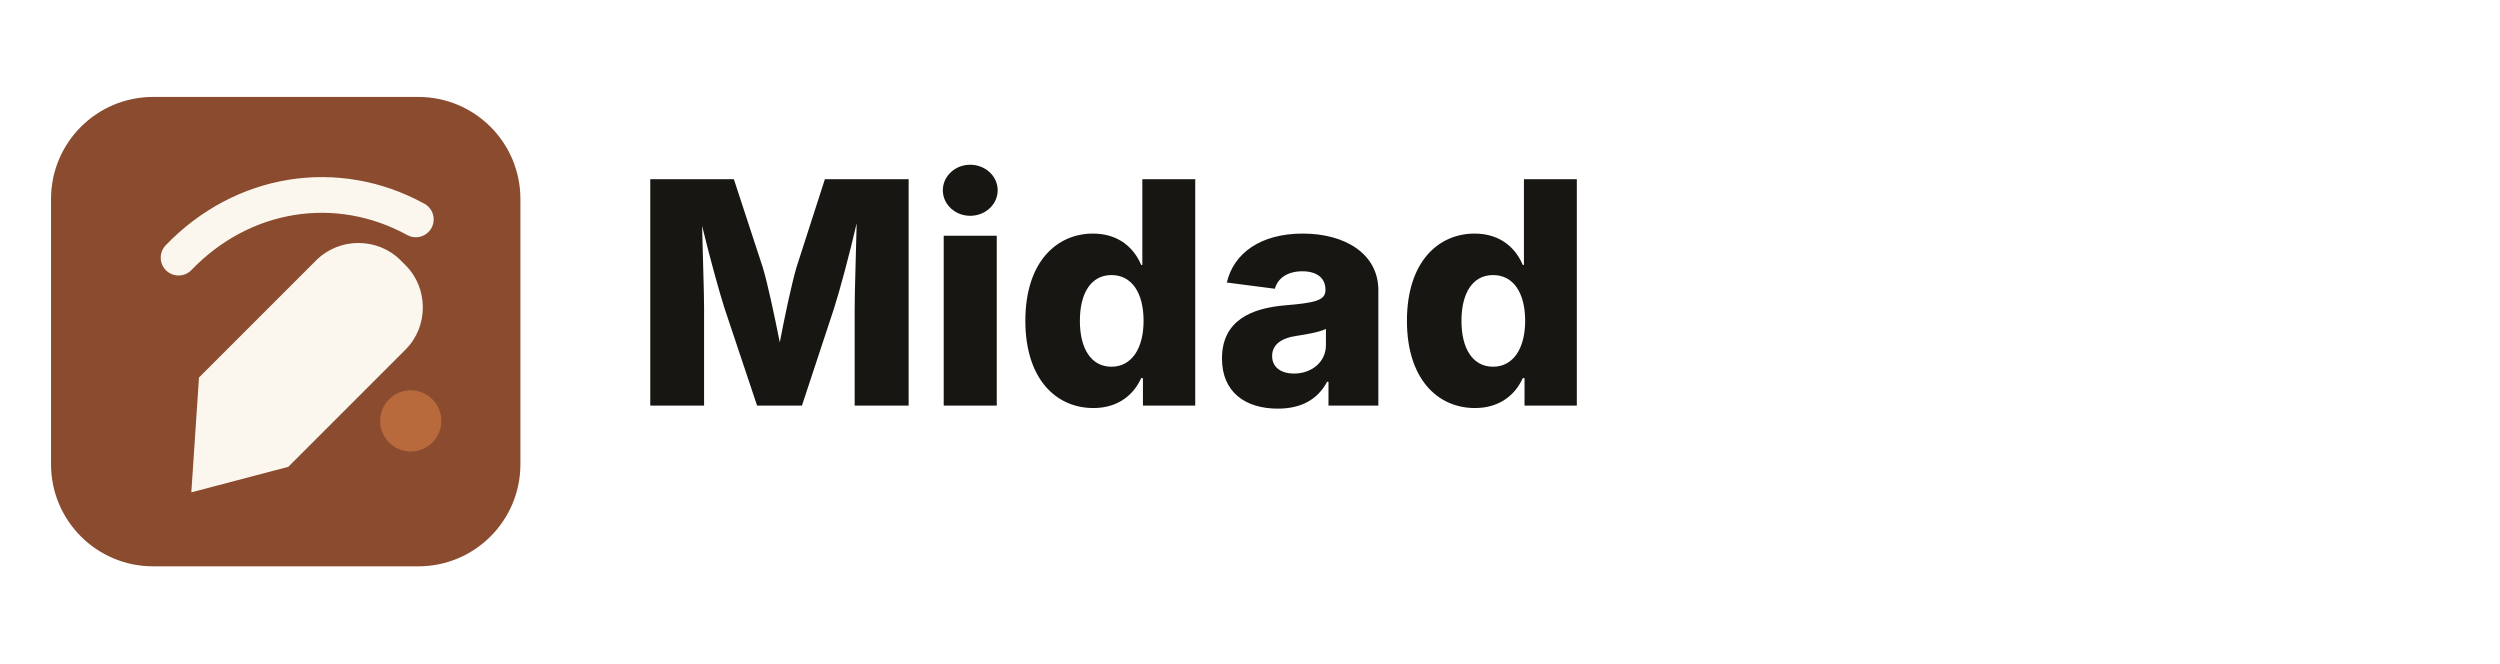
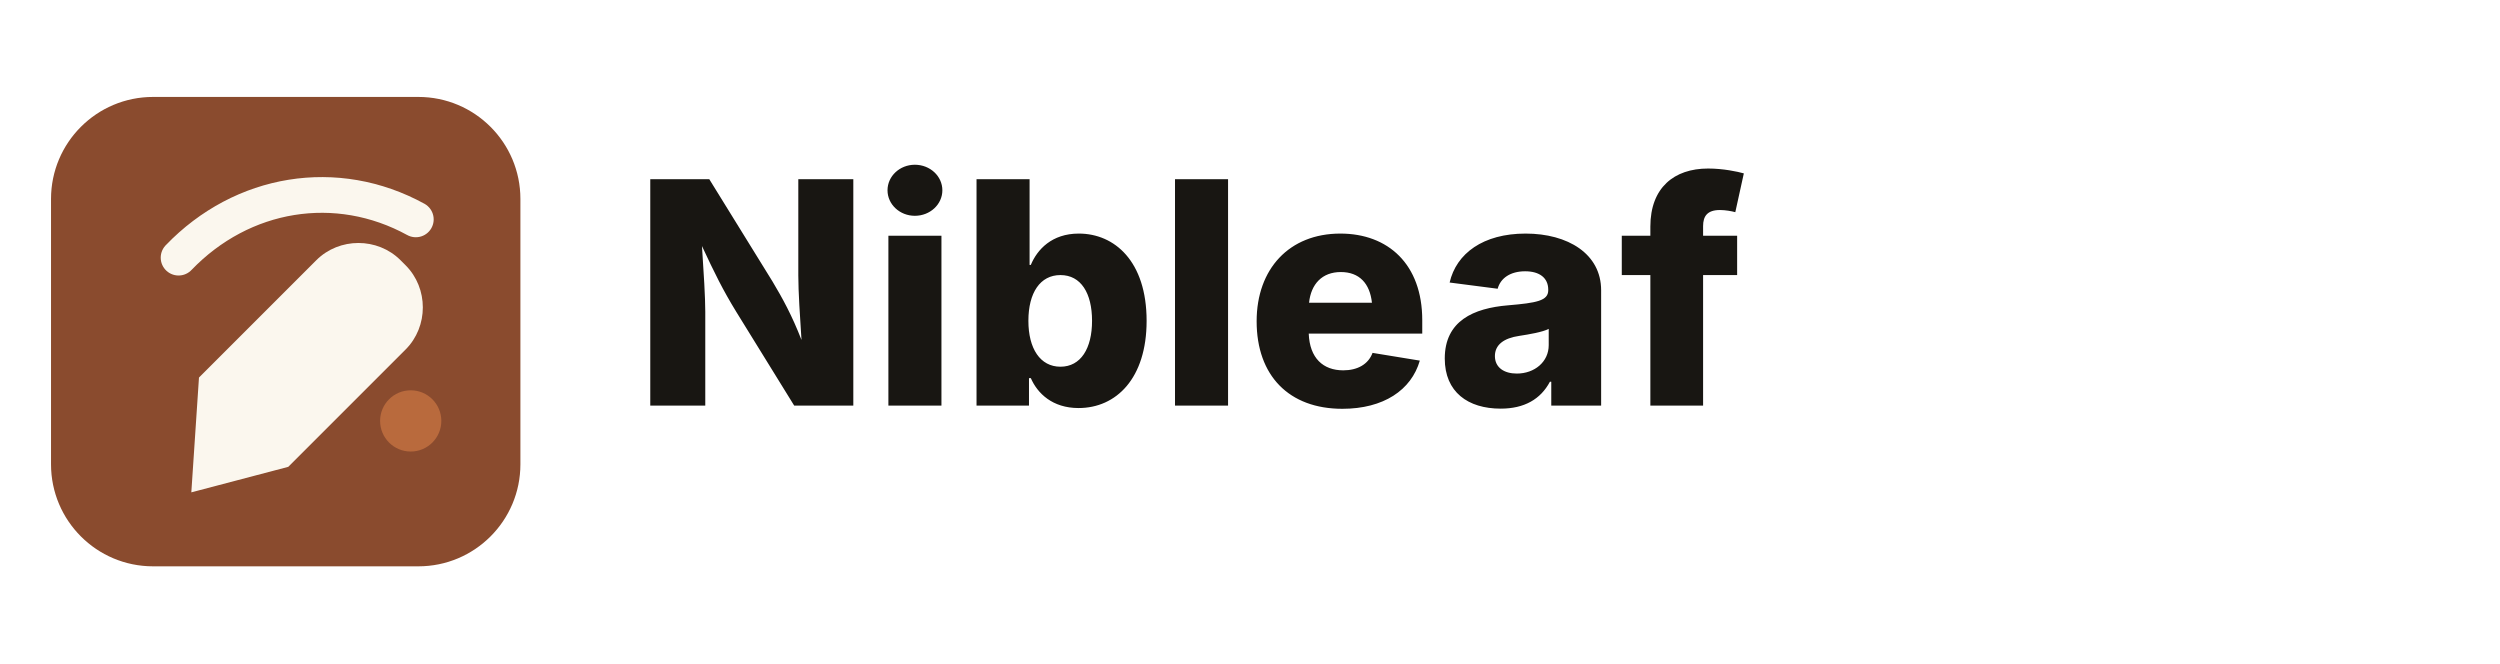
- <svg xmlns="http://www.w3.org/2000/svg" viewBox="0 0 980 260" role="img" aria-label="Midad">
+ <svg xmlns="http://www.w3.org/2000/svg" viewBox="0 0 980 260" role="img" aria-label="Nibleaf">
  <rect x="20" y="38" width="184" height="184" rx="40" fill="#8A4B2E" />
  <path d="M78 148 124 102c9-9 24-9 33 0l2 2c9 9 9 24 0 33l-46 46-38 10 3-45Z" fill="#FBF7EE" />
  <path d="M70 101c25-26 62-32 93-15" fill="none" stroke="#FBF7EE" stroke-linecap="round" stroke-width="14" />
  <circle cx="161" cy="165" r="12" fill="#B96A3D" />
-   <text x="248" y="159" fill="#181612" font-family="Geist Variable, Inter, system-ui, sans-serif" font-size="122" font-weight="760">Midad</text>
+   <text x="248" y="159" fill="#181612" font-family="Geist Variable, Inter, system-ui, sans-serif" font-size="122" font-weight="760">Nibleaf</text>
</svg>
